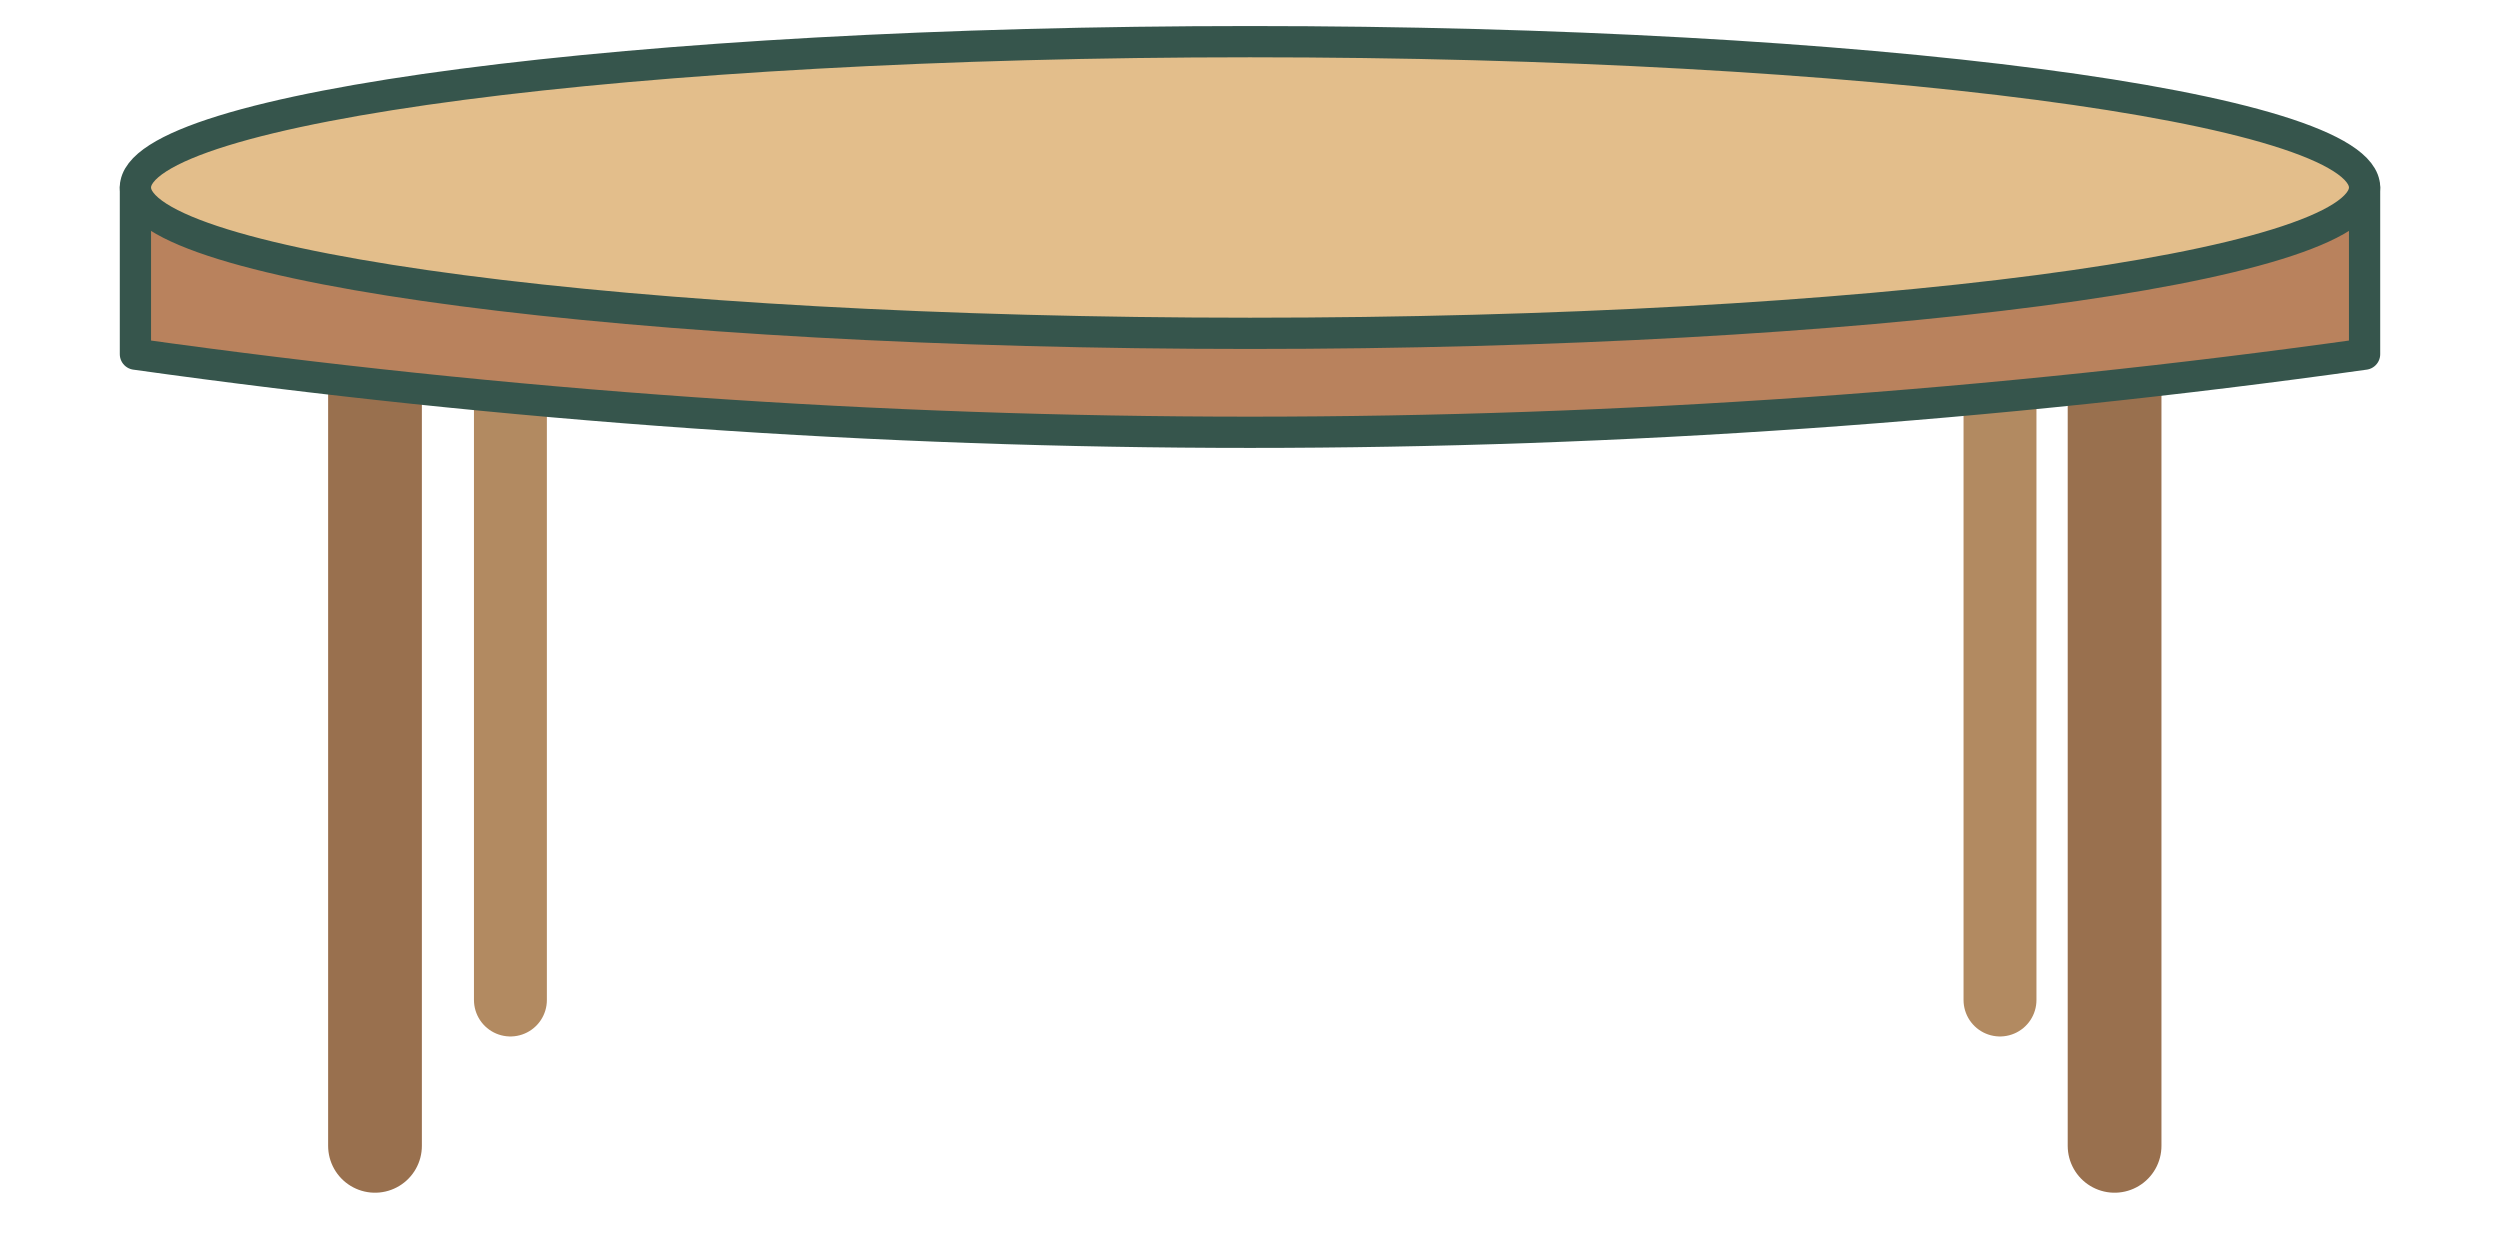
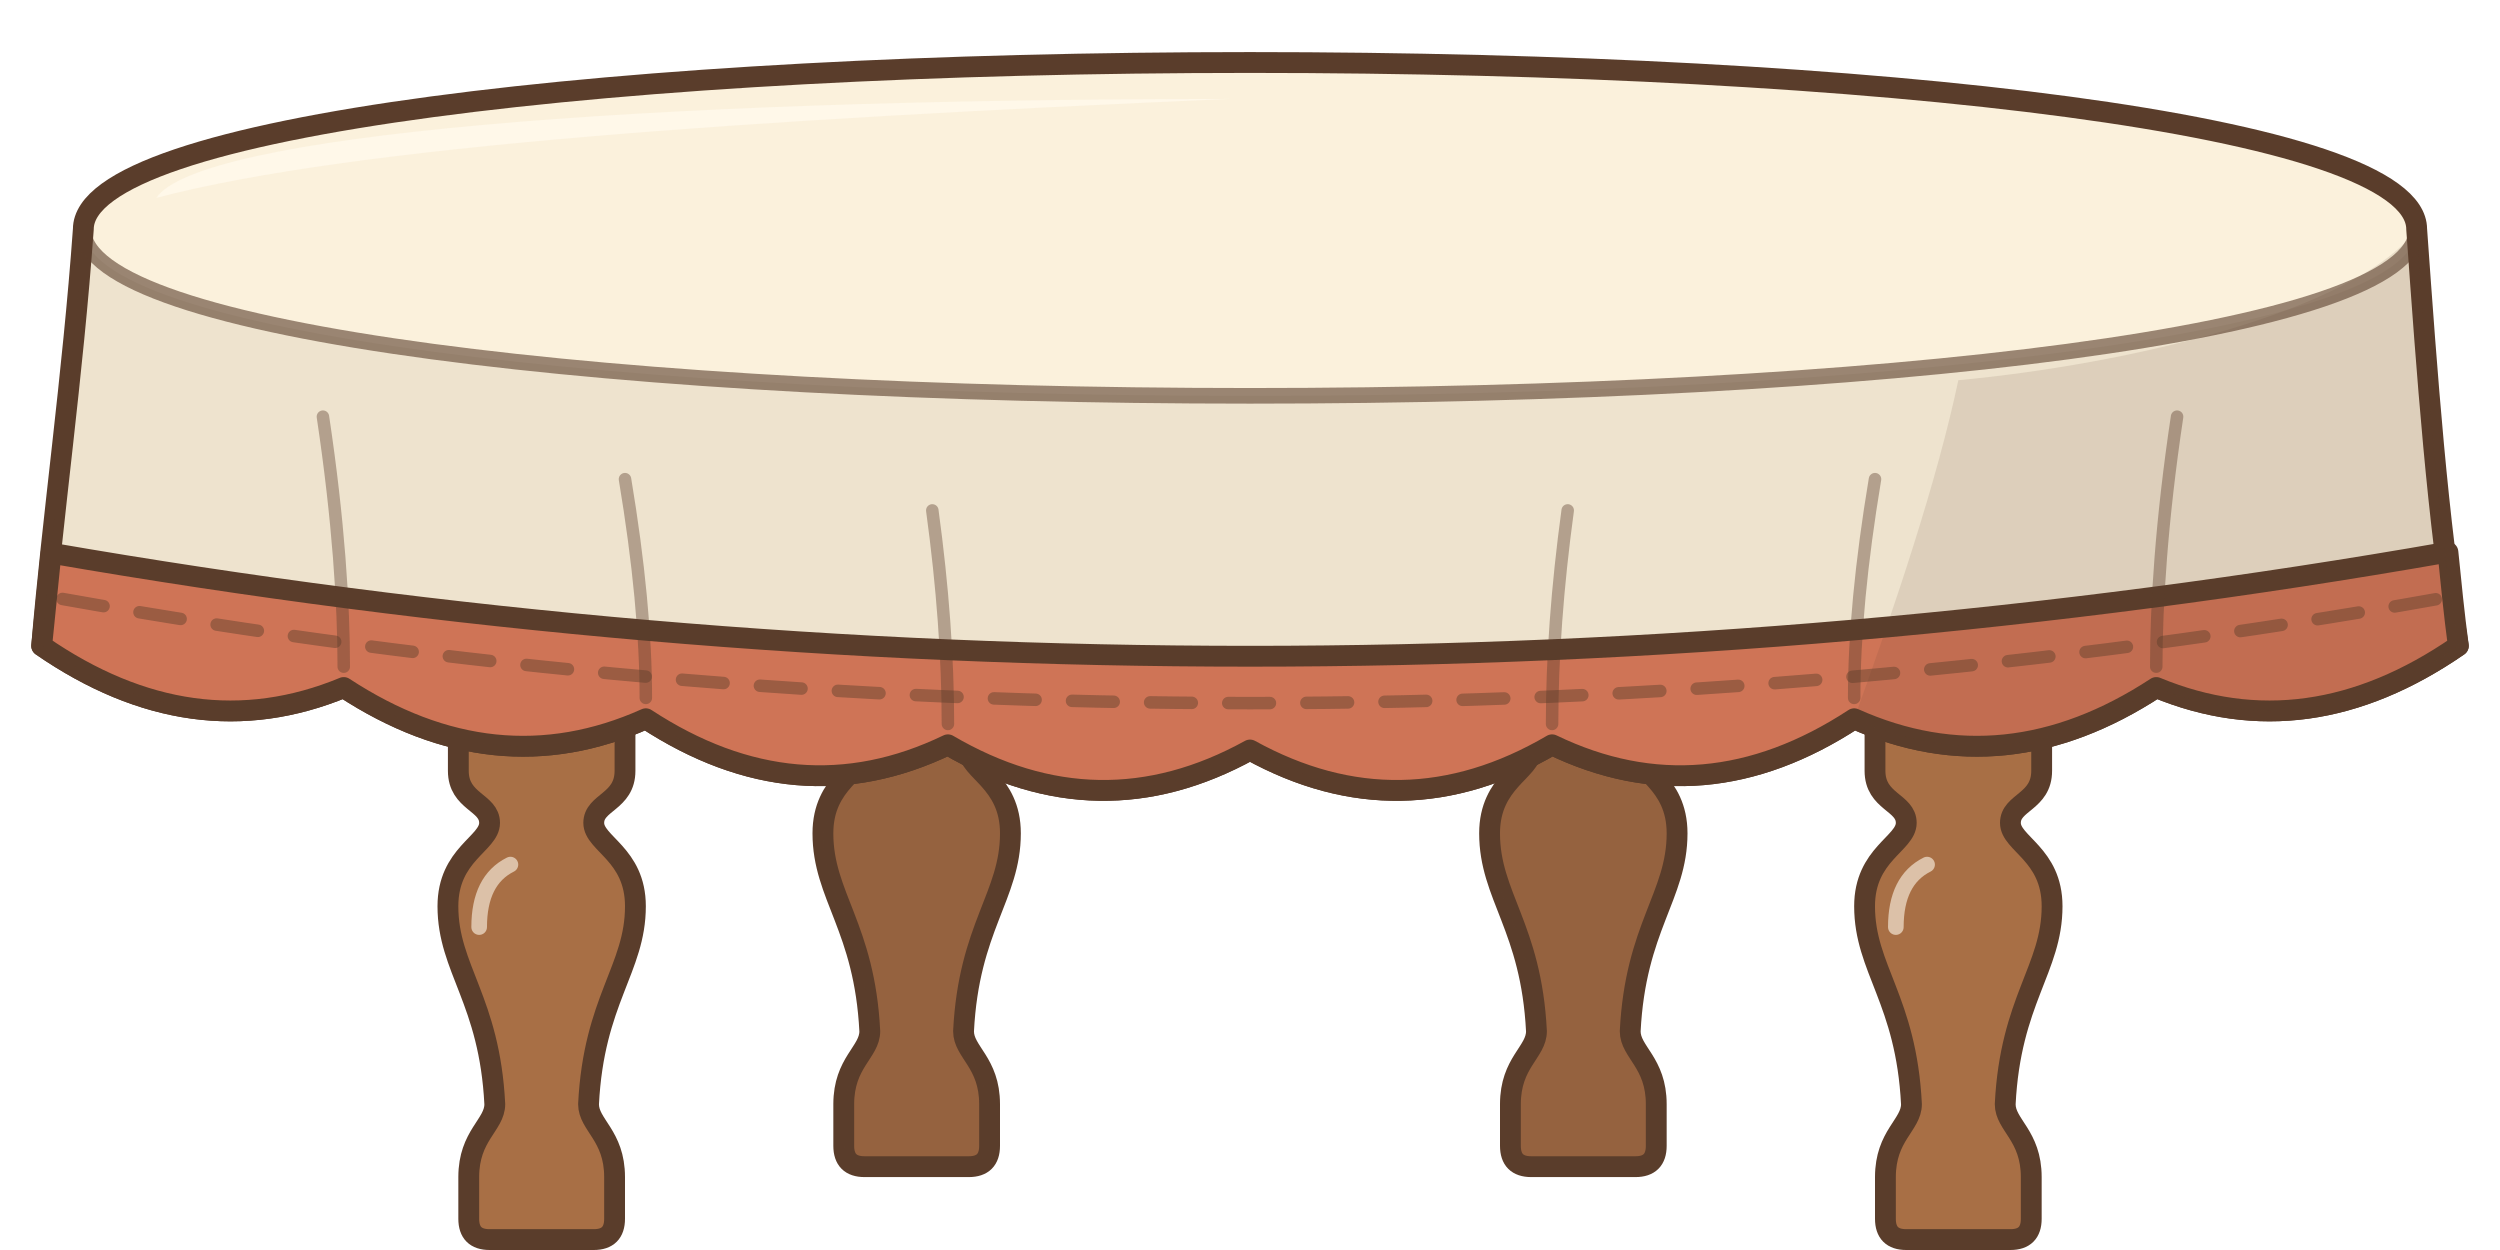
<svg xmlns="http://www.w3.org/2000/svg" viewBox="0 0 240 120">
-   <g fill="none" stroke="#36554c" stroke-width="3" stroke-linecap="round" stroke-linejoin="round">
-     <path d="M36 29v81m167-81v81" stroke="#99704e" stroke-width="9" />
-     <path d="M49 35v61m143-61v61" stroke="#b28a61" stroke-width="7" />
-     <path d="M13 18h214v16q-107 15-214 0z" fill="#b9825d" />
-     <ellipse cx="120" cy="18" rx="107" ry="14" fill="#e3be8b" />
+   <g stroke="#5a3d2b" stroke-width="2" stroke-linecap="round" stroke-linejoin="round">
+     <path d="M80 57H96V67C96 70 93 70 93 72C93 74 97 75 97 80C97 86 93 89 92.5 99C92.5 101 95 102 95 106V110Q95 112 93 112H83Q81 112 81 110V106C81 102 83.5 101 83.5 99C83 89 79 86 79 80C79 75 83 74 83 72C83 70 80 70 80 67Z" fill="#a86f45" />
+     <path d="M144 57H160V67C160 70 157 70 157 72C157 74 161 75 161 80C161 86 157 89 156.5 99C156.5 101 159 102 159 106V110Q159 112 157 112H147Q145 112 145 110V106C145 102 147.5 101 147.5 99C147 89 143 86 143 80C143 75 147 74 147 72C147 70 144 70 144 67Z" fill="#a86f45" />
+     <path d="M80 57L96 57L96 67C96 70 93 70 93 72C93 74 95.7 75.8 97 80.1C97 86 93 89 92.5 99.1C92.5 101 94.1 102.4 95 106.1L95 110.1Q94.4 111.6 93 112L83 112Q81.5 111.5 81 110L81 106C81.8 102.5 83.5 101 83.5 99C83 89 79 86 79 80C80.2 75.8 83 74 83 72C83 70 80 70 80 67Z" fill="#5a3d2b" opacity=".25" stroke="none" />
+     <path d="M144 57L160 57L160 67C160 70 157 70 157 72C157 74 159.7 75.8 161 80.1C161 86 157 89 156.5 99.1C156.5 101 158.1 102.4 159 106.1L159 110.1Q158.4 111.6 157 112L147 112Q145.5 111.5 145 110L145 106C145.8 102.5 147.5 101 147.5 99C147 89 143 86 143 80C144.2 75.8 147 74 147 72C147 70 144 70 144 67Z" fill="#5a3d2b" opacity=".25" stroke="none" />
+     <path d="M44 64H60V74C60 77 57 77 57 79C57 81 61 82 61 87C61 93 57 96 56.5 106C56.5 108 59 109 59 113V117Q59 119 57 119H47Q45 119 45 117V113C45 109 47.5 108 47.5 106C47 96 43 93 43 87C43 82 47 81 47 79C47 77 44 77 44 74Z" fill="#a86f45" />
+     <path d="M180 64H196V74C196 77 193 77 193 79C193 81 197 82 197 87C197 93 193 96 192.5 106C192.5 108 195 109 195 113V117Q195 119 193 119H183Q181 119 181 117V113C181 109 183.5 108 183.5 106C183 96 179 93 179 87C179 82 183 81 183 79C183 77 180 77 180 74Z" fill="#a86f45" />
+     <path d="M46 89C46 86 47 84 49 83" fill="none" stroke="#fff8ea" stroke-width="1.5" opacity=".6" />
+     <path d="M182 89C182 86 183 84 185 83" fill="none" stroke="#fff8ea" stroke-width="1.5" opacity=".6" />
+     <path d="M8 22C8 12 60 6 120 6C180 6 232 12 232 22C233 36 234 50 236 62Q221.5 72 207 66Q192.5 75.5 178 69Q163.5 78.5 149 71.5Q134.5 80 120 72Q105.5 80 91 71.5Q76.5 78.5 62 69Q47.5 75.5 33 66Q18.5 72 4 62C5 50 7 36 8 22z" fill="#fbf1dc" />
+     <path d="M4.9 53.1Q62 63 120 63Q178 63 235 53C235.3 56 235.6 59 236 62Q221.5 72 207 66Q192.5 75.5 178 69Q163.5 78.5 149 71.5Q134.5 80 120 72Q105.5 80 91 71.5Q76.5 78.5 62 69Q47.5 75.5 33 66Q18.5 72 4 62C4.3 59 4.6 56 4.9 53.1Z" fill="#d9785a" />
+     <path d="M8 22C8 32 60 38 120 38C180 38 232 32 232 22C233 36 234 50 236 62Q221.5 72 207 66Q192.5 75.5 178 69Q163.5 78.5 149 71.5Q134.5 80 120 72Q105.5 80 91 71.5Q76.5 78.5 62 69Q47.5 75.5 33 66Q18.5 72 4 62C5 50 7 36 8 22z" fill="#5a3d2b" opacity=".08" stroke="none" />
+     <path d="M188 36.5C204 35 226 30 232 22C233 36 234 50 236 62Q221.5 72 207 66Q192.5 75.5 178 69C182 58 186 46 188 36.5z" fill="#5a3d2b" opacity=".12" stroke="none" />
+     <path d="M6 57.5Q62 67.5 120 67.5Q178 67.5 234 57.5" fill="none" stroke-width="1.2" stroke-dasharray="4 3.5" opacity=".45" />
+     <path d="M31 40C32.5 50 33 58 33 64M60 46Q62 58 62 67M89.5 49Q91 60 91 69.5M150.5 49Q149 60 149 69.5M180 46Q178 58 178 67M209 40C207.5 50 207 58 207 64" fill="none" stroke-width="1.2" opacity=".4" />
+     <path d="M8 22C8 32 60 38 120 38C180 38 232 32 232 22" fill="none" stroke-width="1.5" opacity=".6" />
+     <path d="M15 19C19 13 60 9.5 118 9.5C72 11.5 34 14 15 19z" fill="#fff8ea" opacity=".9" stroke="none" />
  </g>
</svg>
